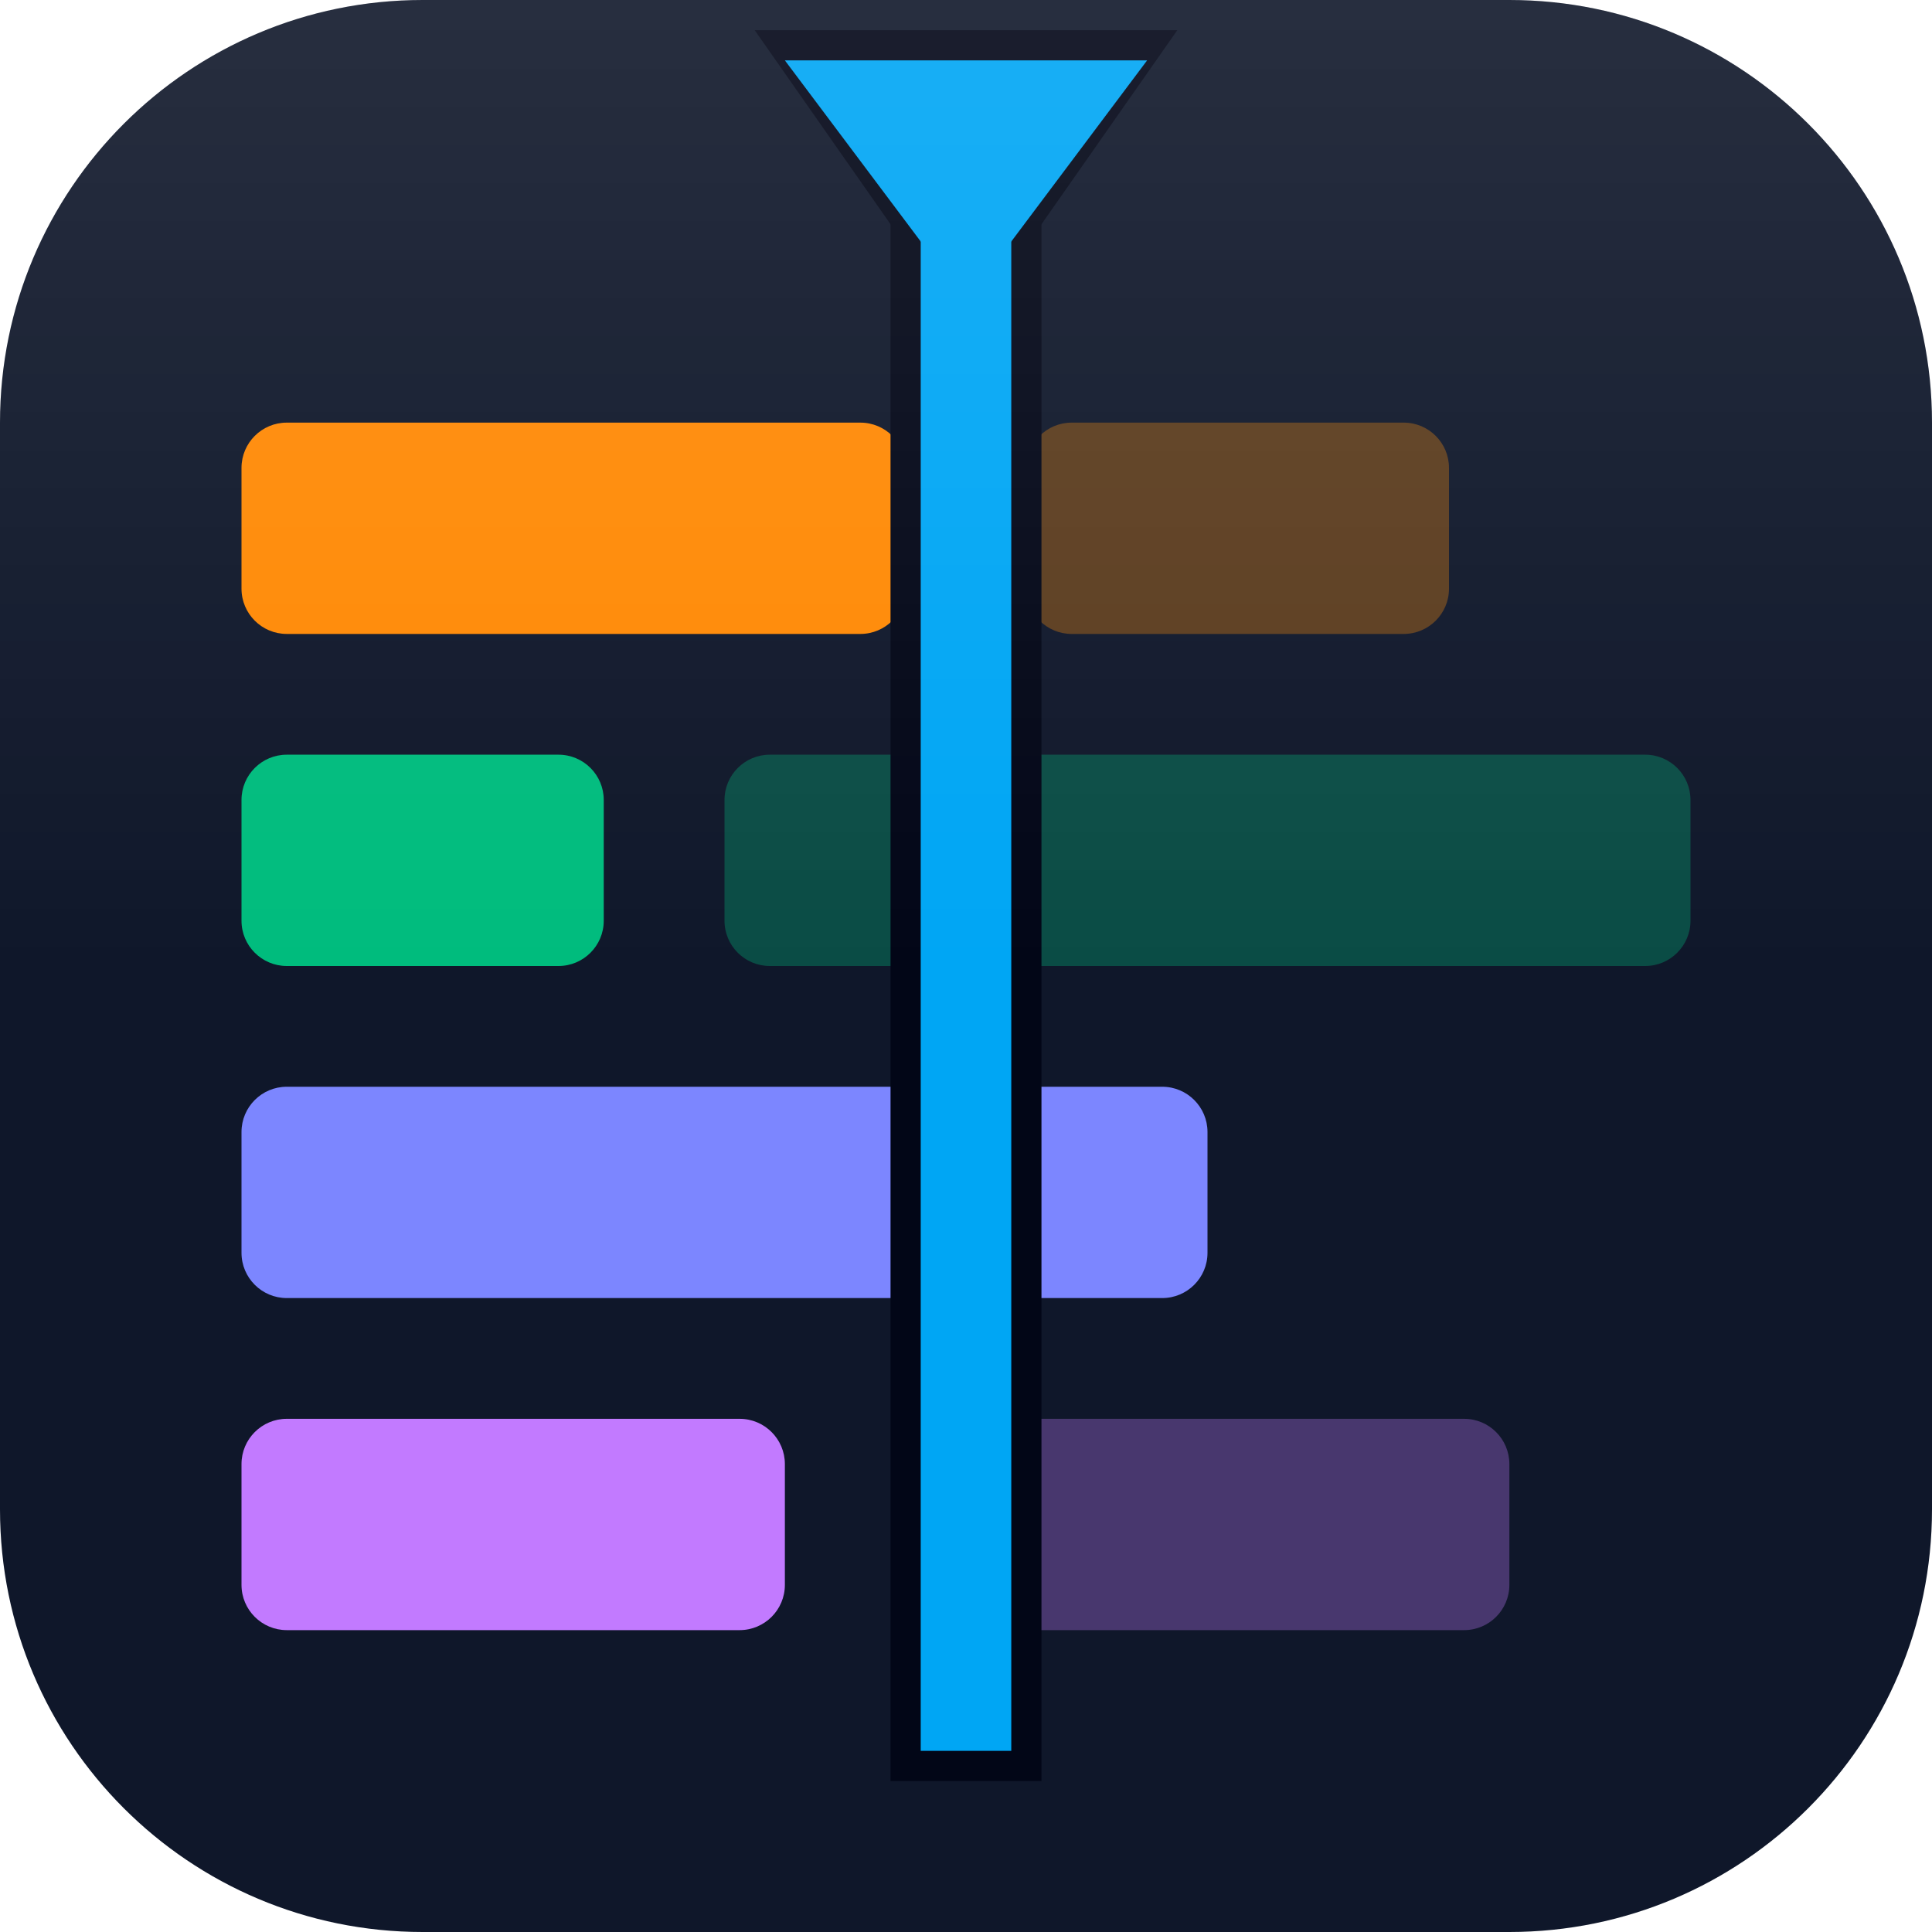
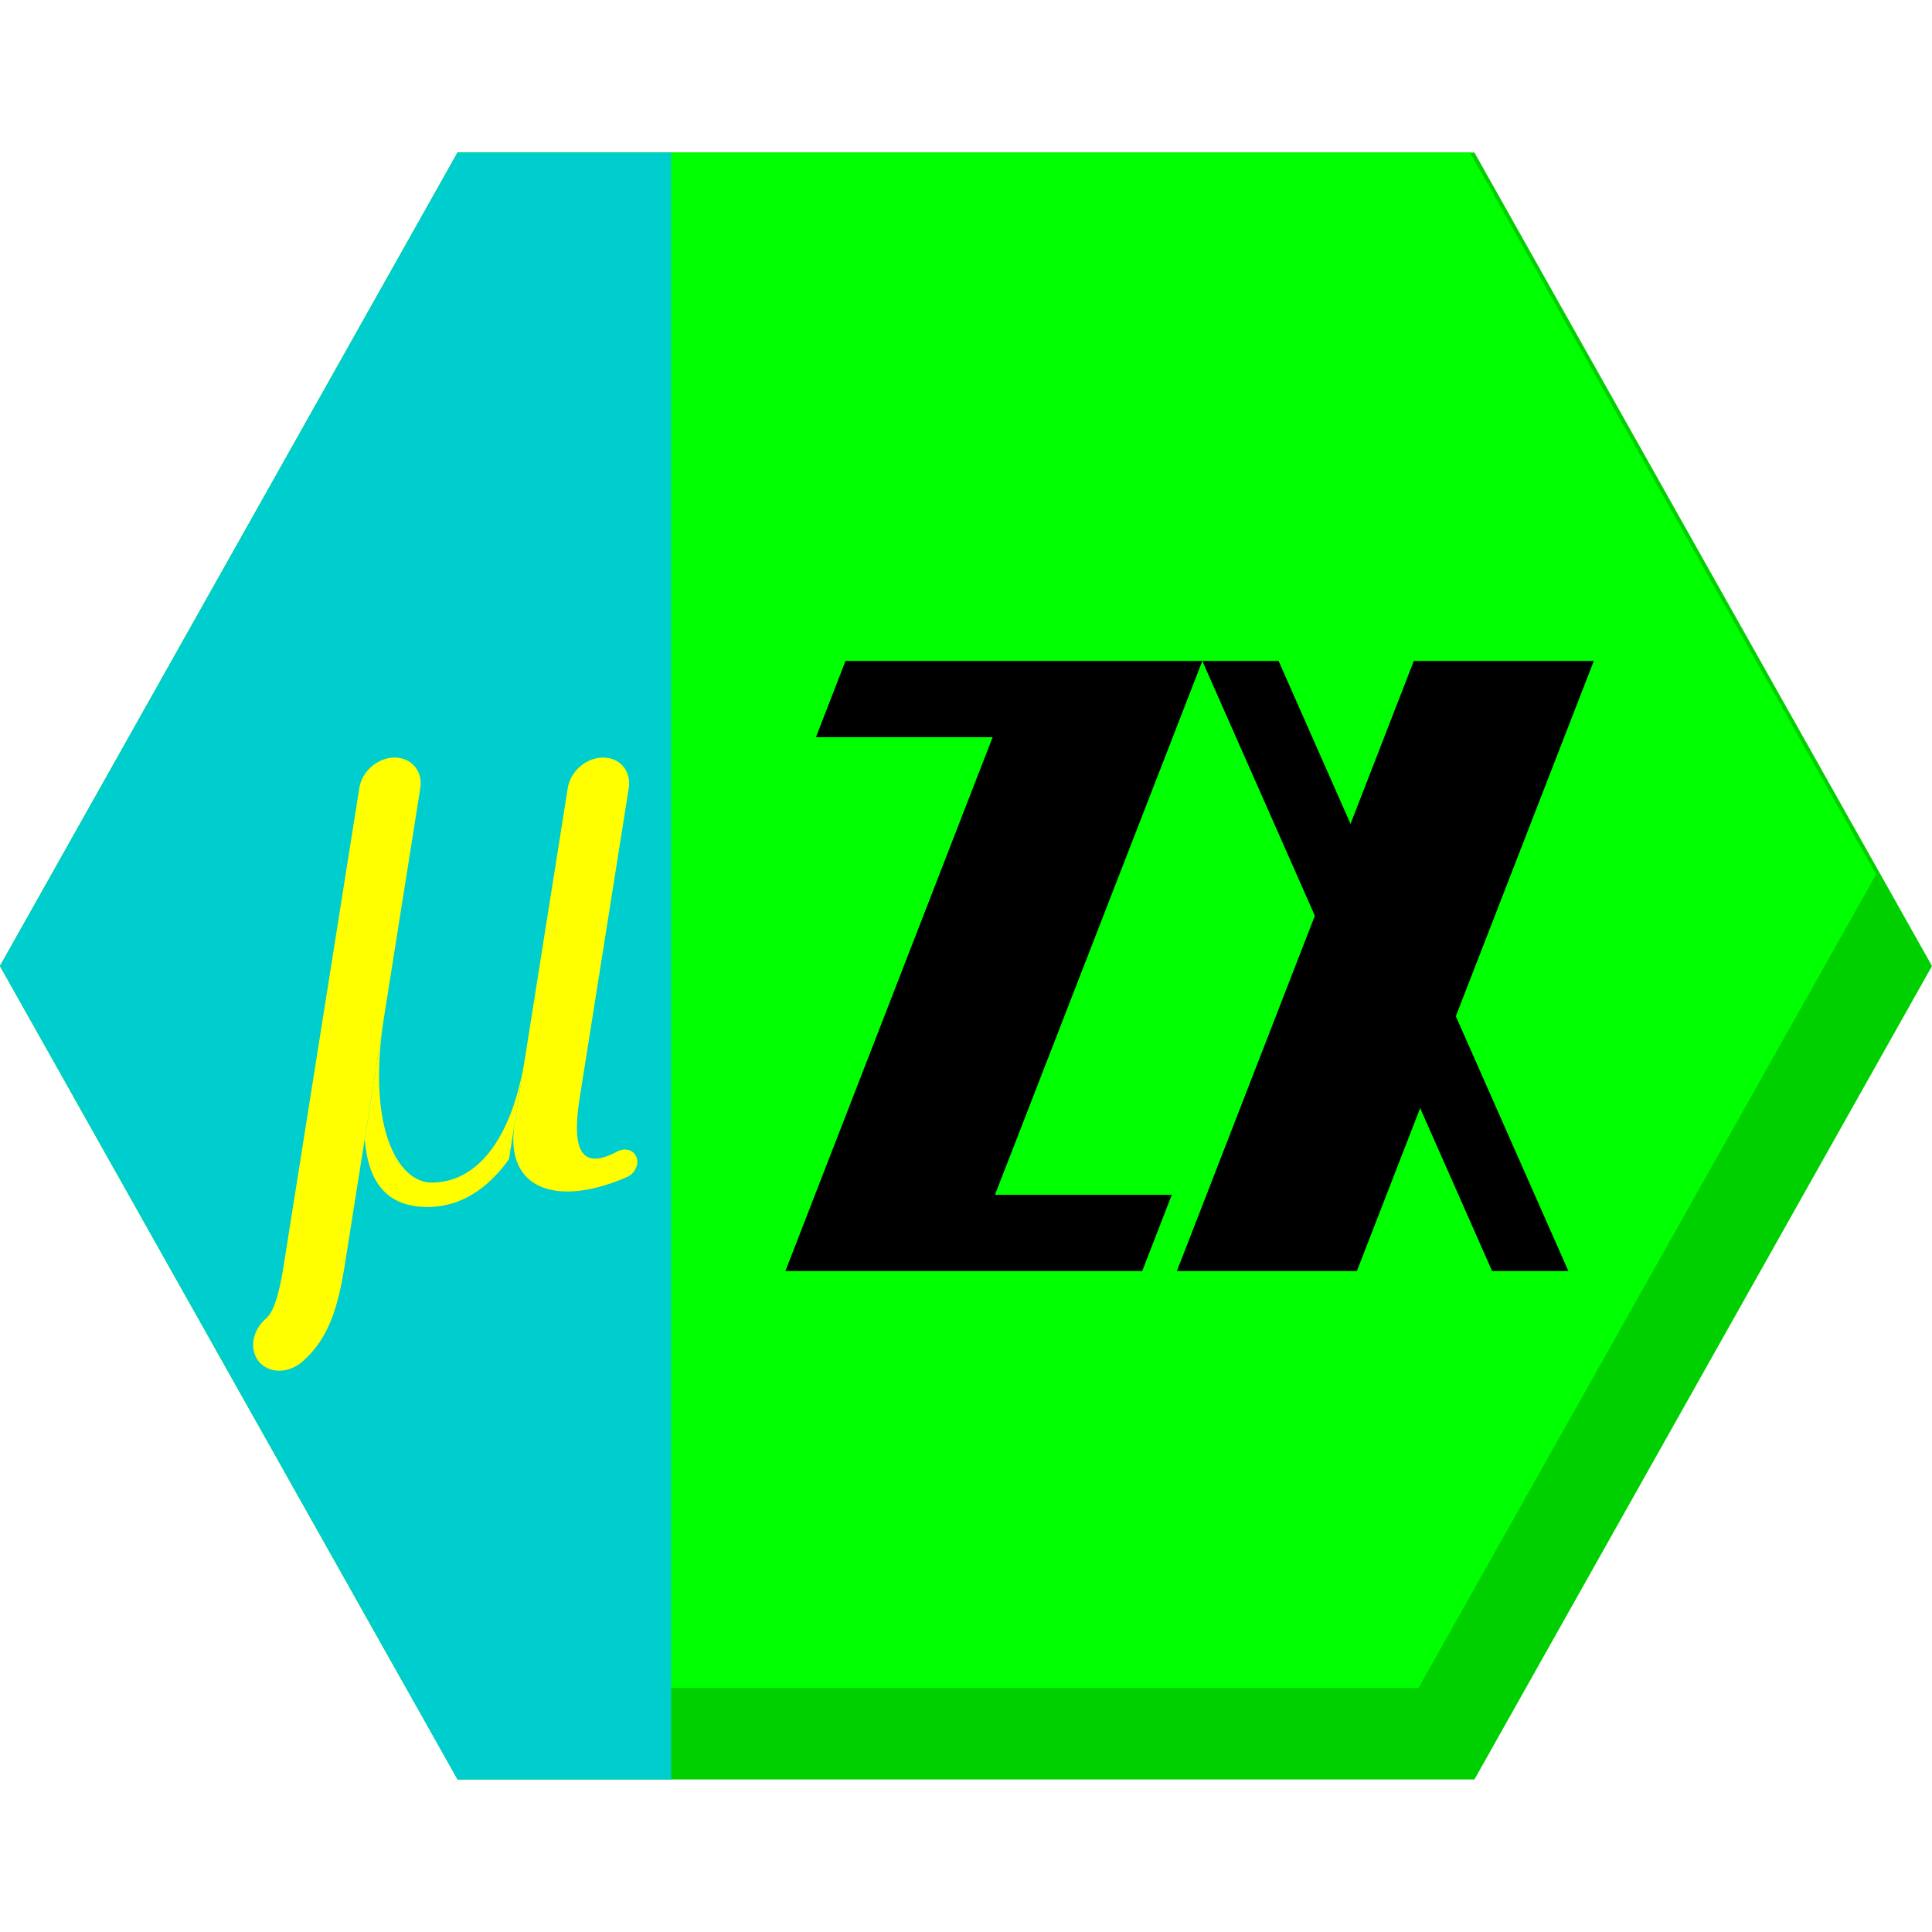
- <svg xmlns="http://www.w3.org/2000/svg" viewBox="0 0 64 64">
+ <svg xmlns="http://www.w3.org/2000/svg" width="1024" height="1024" viewBox="-0.5 -1.5 19 19">
  <defs>
    <clipPath id="c">
-       <rect width="64" height="64" rx="14" />
+       <path d="M4 0H14L18.5 8L14 16H4L-0.5 8Z" />
    </clipPath>
-     <linearGradient id="sheen" x1="0" y1="0" x2="0" y2="1">
-       <stop offset="0" stop-color="#fff" stop-opacity="0.10" />
-       <stop offset="0.5" stop-color="#fff" stop-opacity="0" />
-     </linearGradient>
  </defs>
  <g clip-path="url(#c)">
-     <rect width="64" height="64" fill="#0F172A" />
-     <rect x="8" y="14" width="22" height="7" rx="1.5" fill="#FF8904" />
-     <rect x="34" y="14" width="14" height="7" rx="1.5" fill="#FF8904" opacity="0.32" />
-     <rect x="8" y="25" width="12" height="7" rx="1.5" fill="#00BC7D" />
-     <rect x="24" y="25" width="32" height="7" rx="1.5" fill="#00BC7D" opacity="0.32" />
-     <rect x="8" y="36" width="32" height="7" rx="1.5" fill="#7C86FF" />
-     <rect x="8" y="47" width="18" height="7" rx="1.5" fill="#C27AFF" />
-     <rect x="30" y="47" width="20" height="7" rx="1.5" fill="#C27AFF" opacity="0.32" />
-     <path d="M25 1 L39 1 L32 11 Z" fill="#020617" />
-     <rect x="29.5" y="5" width="5" height="54" fill="#020617" />
-     <rect x="30.5" y="6" width="3" height="52" fill="#00A6F4" />
-     <path d="M26 2 L38 2 L32 10 Z" fill="#00A6F4" />
-     <rect width="64" height="64" fill="url(#sheen)" />
+     <rect x="-2" y="-2" width="22" height="20" fill="#00CF00" />
+     <path d="M4 0H14L18.5 8L14 16H4L-0.5 8Z" fill="#00FF00" transform="translate(-0.55 -0.9)" />
+     <rect x="-2" y="-2" width="8.1" height="20" fill="#00CDCE" />
+   </g>
+   <g transform="translate(8.1 8) scale(1) translate(-8 -8)">
+     <g transform="translate(0 0) translate(0 10.25) skewX(-9) translate(0 -10.25)">
+       <path fill="none" stroke="#FFFF00" stroke-linecap="round" stroke-width="0.6" d="M2.6 6.25V10.95C2.6 11.35 2.55 11.55 2.42 11.68" />
+       <g fill="#FFFF00">
+         <path d="M2.9 8.5C2.9 9.6 3.3 10.13 3.625 10.13C4.075 10.13 4.35 9.7 4.35 8.9V9.9C4.15 10.26 3.875 10.37 3.625 10.37C3.225 10.37 3 10.13 2.9 9.7Z" />
+         <path d="M4.35 6.25V9.55C4.35 10.2 4.9 10.38 5.55 10.07A0.14 0.14 0 0 0 5.4 9.826C5.1 10 4.95 9.85 4.95 9.3V6.25A0.3 0.3 0 0 0 4.35 6.25Z" />
+       </g>
+     </g>
+     <g fill="#000000" transform="translate(-0.35 0)">
+       <path d="M8.065 5H11.574L11.283 5.75L9.535 10.25H11.274L10.983 11H7.474L7.765 10.25L9.512 5.75H7.774Z" />
+       <path d="M13.654 5H15.424L13.094 11H11.324Z" />
+       <defs>
+         <clipPath id="pu">
+           <rect x="0" y="4" width="20" height="4" />
+         </clipPath>
+         <clipPath id="pl">
+           <rect x="0" y="8" width="20" height="8" />
+         </clipPath>
+       </defs>
+       <path clip-path="url(#pu)" transform="translate(-0.1 0)" d="M11.674 5H12.424L15.074 11H14.324Z" />
+       <path clip-path="url(#pl)" transform="translate(0.1 0)" d="M11.674 5H12.424L15.074 11H14.324Z" />
+     </g>
  </g>
</svg>
